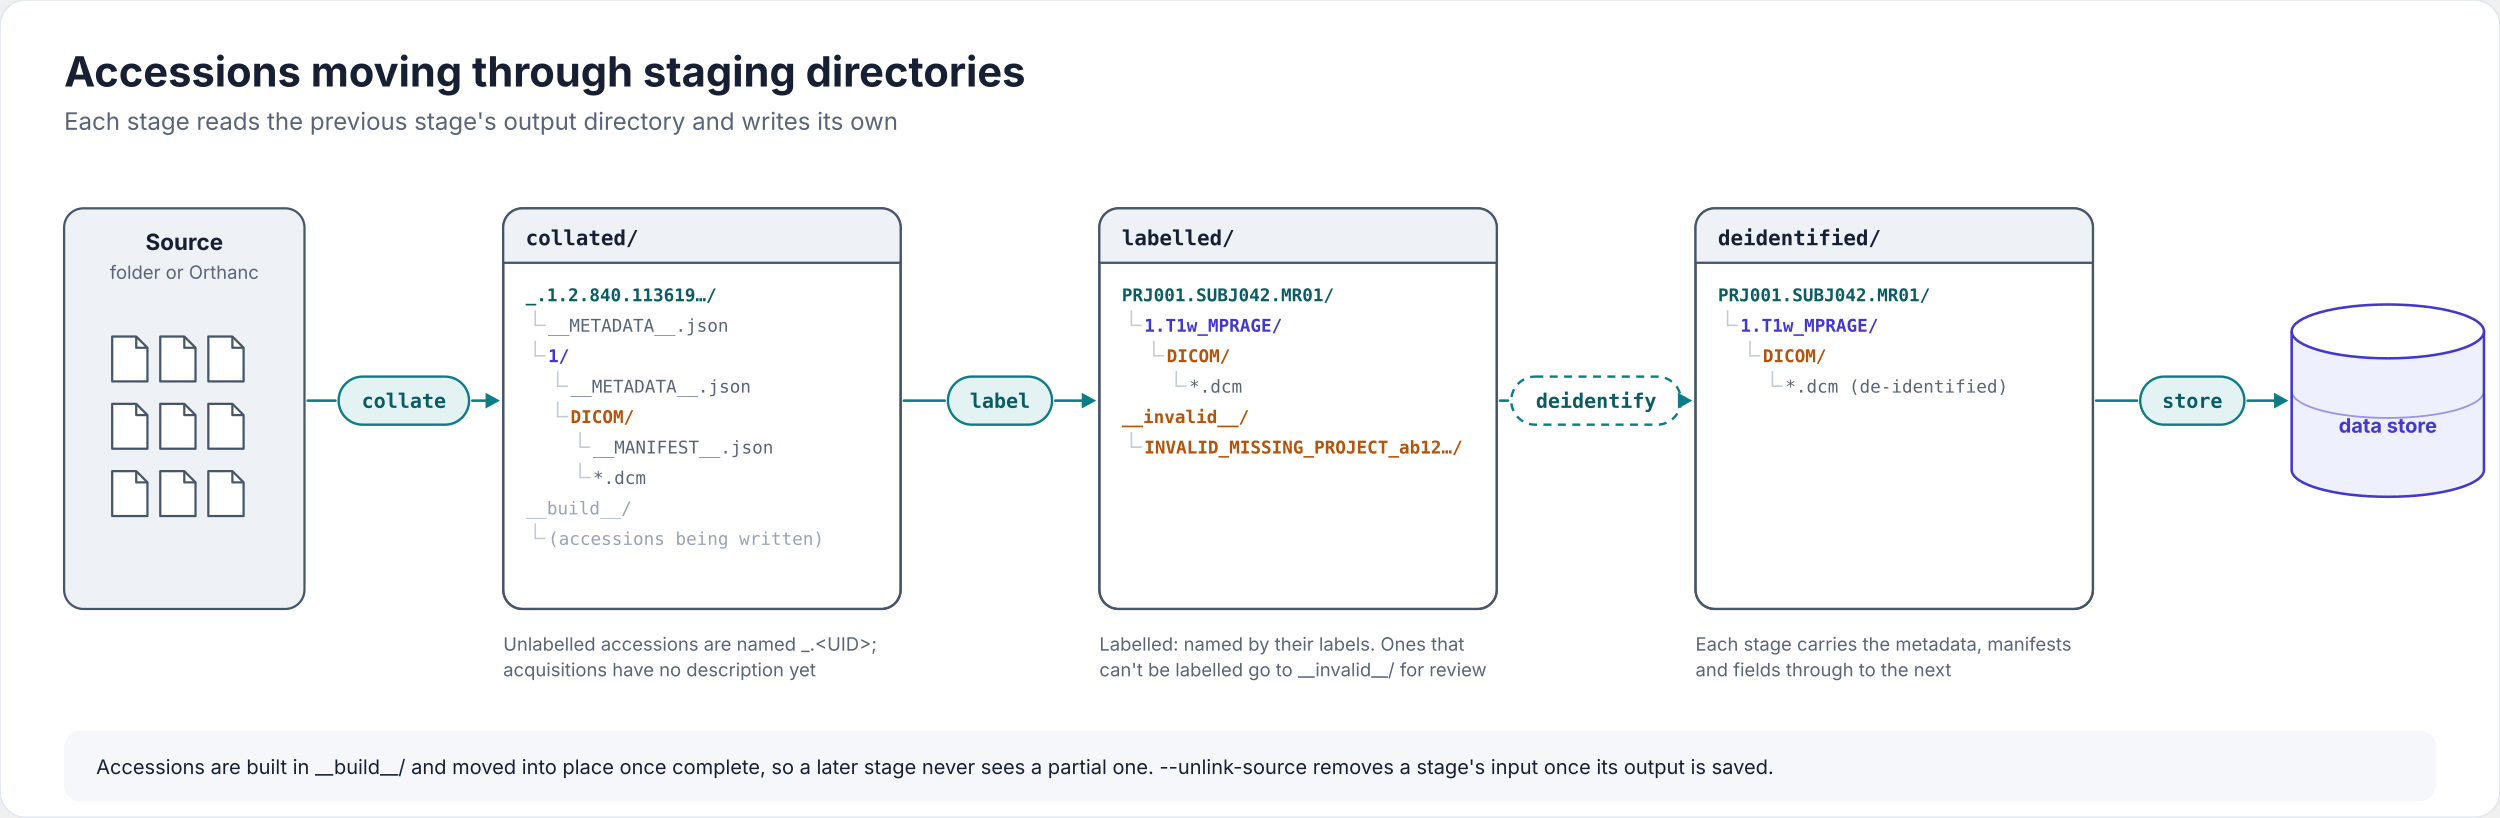
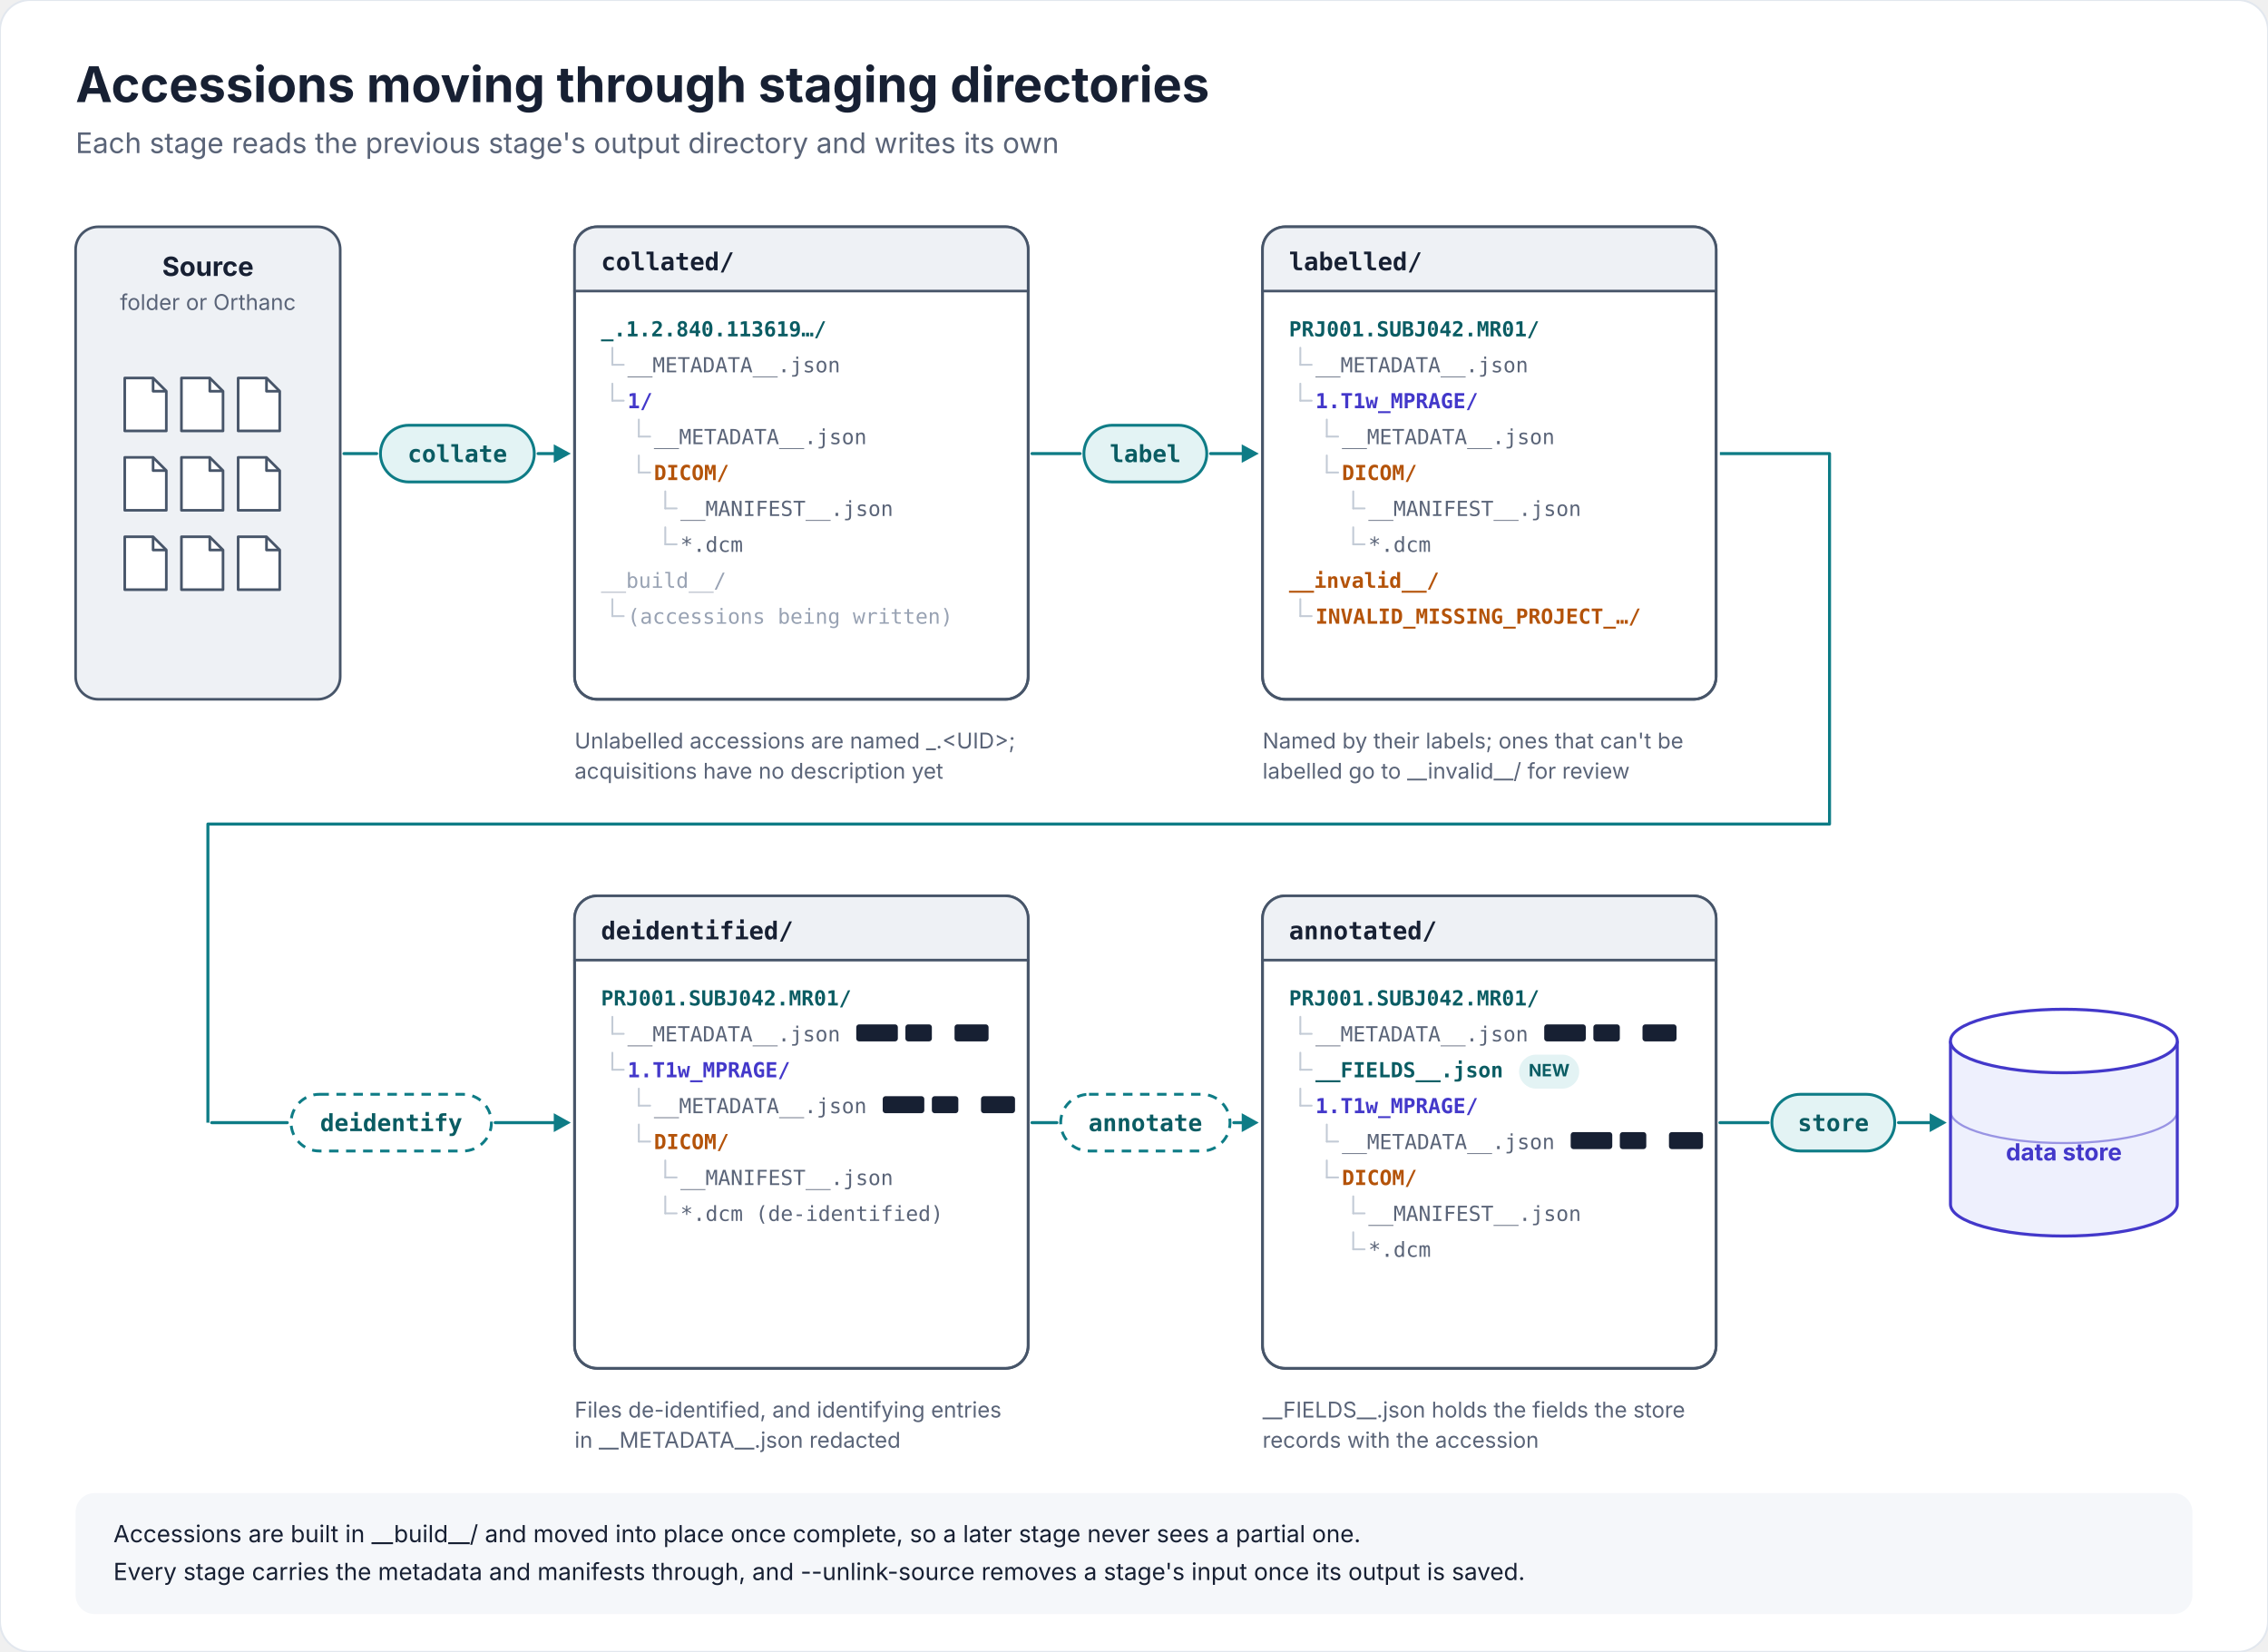
- <svg xmlns="http://www.w3.org/2000/svg" width="1560" height="510" viewBox="0 0 1560 510">
+ <svg xmlns="http://www.w3.org/2000/svg" width="1200" height="874" viewBox="0 0 1200 874">
  <g id="background">
-     <rect x="0" y="0" width="1560" height="510" rx="16" fill="#FFFFFF" stroke="#E2E7EE" stroke-width="1" />
+     <rect x="0" y="0" width="1200" height="874" rx="16" fill="#FFFFFF" stroke="#E2E7EE" stroke-width="1" />
  </g>
  <g id="title">
    <text x="40" y="54" font-family="Inter, 'Helvetica Neue', Helvetica, Arial, sans-serif" font-size="26" font-weight="700" fill="#172033" text-anchor="start">Accessions moving through staging directories</text>
    <text x="40" y="81" font-family="Inter, 'Helvetica Neue', Helvetica, Arial, sans-serif" font-size="15" font-weight="400" fill="#5A6478" text-anchor="start">Each stage reads the previous stage's output directory and writes its own</text>
  </g>
  <g id="source">
-     <rect x="40" y="130" width="150" height="250" rx="12" fill="#EEF1F5" stroke="#475569" stroke-width="1.4" />
-     <text x="115" y="156" font-family="Inter, 'Helvetica Neue', Helvetica, Arial, sans-serif" font-size="14" font-weight="700" fill="#172033" text-anchor="middle">Source</text>
-     <text x="115" y="174" font-family="Inter, 'Helvetica Neue', Helvetica, Arial, sans-serif" font-size="11.5" font-weight="400" fill="#5A6478" text-anchor="middle">folder or Orthanc</text>
+     <rect x="40" y="120" width="140" height="250" rx="12" fill="#EEF1F5" stroke="#475569" stroke-width="1.4" />
+     <text x="110" y="146" font-family="Inter, 'Helvetica Neue', Helvetica, Arial, sans-serif" font-size="14" font-weight="700" fill="#172033" text-anchor="middle">Source</text>
+     <text x="110" y="164" font-family="Inter, 'Helvetica Neue', Helvetica, Arial, sans-serif" font-size="11.5" font-weight="400" fill="#5A6478" text-anchor="middle">folder or Orthanc</text>
    <g id="file">
-       <path d="M70,210 h15 l7,7 v21 h-22 z" fill="#FFFFFF" stroke="#475569" stroke-width="1.4" stroke-linejoin="round" />
-       <path d="M85,210 v7 h7" fill="none" stroke="#475569" stroke-width="1.4" stroke-linejoin="round" />
+       <path d="M66,200 h15 l7,7 v21 h-22 z" fill="#FFFFFF" stroke="#475569" stroke-width="1.4" stroke-linejoin="round" />
+       <path d="M81,200 v7 h7" fill="none" stroke="#475569" stroke-width="1.4" stroke-linejoin="round" />
    </g>
    <g id="file-2">
-       <path d="M100,210 h15 l7,7 v21 h-22 z" fill="#FFFFFF" stroke="#475569" stroke-width="1.4" stroke-linejoin="round" />
-       <path d="M115,210 v7 h7" fill="none" stroke="#475569" stroke-width="1.4" stroke-linejoin="round" />
+       <path d="M96,200 h15 l7,7 v21 h-22 z" fill="#FFFFFF" stroke="#475569" stroke-width="1.4" stroke-linejoin="round" />
+       <path d="M111,200 v7 h7" fill="none" stroke="#475569" stroke-width="1.4" stroke-linejoin="round" />
    </g>
    <g id="file-3">
-       <path d="M130,210 h15 l7,7 v21 h-22 z" fill="#FFFFFF" stroke="#475569" stroke-width="1.4" stroke-linejoin="round" />
-       <path d="M145,210 v7 h7" fill="none" stroke="#475569" stroke-width="1.4" stroke-linejoin="round" />
+       <path d="M126,200 h15 l7,7 v21 h-22 z" fill="#FFFFFF" stroke="#475569" stroke-width="1.4" stroke-linejoin="round" />
+       <path d="M141,200 v7 h7" fill="none" stroke="#475569" stroke-width="1.4" stroke-linejoin="round" />
    </g>
    <g id="file-4">
-       <path d="M70,252 h15 l7,7 v21 h-22 z" fill="#FFFFFF" stroke="#475569" stroke-width="1.4" stroke-linejoin="round" />
-       <path d="M85,252 v7 h7" fill="none" stroke="#475569" stroke-width="1.4" stroke-linejoin="round" />
+       <path d="M66,242 h15 l7,7 v21 h-22 z" fill="#FFFFFF" stroke="#475569" stroke-width="1.4" stroke-linejoin="round" />
+       <path d="M81,242 v7 h7" fill="none" stroke="#475569" stroke-width="1.4" stroke-linejoin="round" />
    </g>
    <g id="file-5">
-       <path d="M100,252 h15 l7,7 v21 h-22 z" fill="#FFFFFF" stroke="#475569" stroke-width="1.4" stroke-linejoin="round" />
-       <path d="M115,252 v7 h7" fill="none" stroke="#475569" stroke-width="1.4" stroke-linejoin="round" />
+       <path d="M96,242 h15 l7,7 v21 h-22 z" fill="#FFFFFF" stroke="#475569" stroke-width="1.4" stroke-linejoin="round" />
+       <path d="M111,242 v7 h7" fill="none" stroke="#475569" stroke-width="1.4" stroke-linejoin="round" />
    </g>
    <g id="file-6">
-       <path d="M130,252 h15 l7,7 v21 h-22 z" fill="#FFFFFF" stroke="#475569" stroke-width="1.4" stroke-linejoin="round" />
-       <path d="M145,252 v7 h7" fill="none" stroke="#475569" stroke-width="1.4" stroke-linejoin="round" />
+       <path d="M126,242 h15 l7,7 v21 h-22 z" fill="#FFFFFF" stroke="#475569" stroke-width="1.4" stroke-linejoin="round" />
+       <path d="M141,242 v7 h7" fill="none" stroke="#475569" stroke-width="1.4" stroke-linejoin="round" />
    </g>
    <g id="file-7">
-       <path d="M70,294 h15 l7,7 v21 h-22 z" fill="#FFFFFF" stroke="#475569" stroke-width="1.4" stroke-linejoin="round" />
-       <path d="M85,294 v7 h7" fill="none" stroke="#475569" stroke-width="1.4" stroke-linejoin="round" />
+       <path d="M66,284 h15 l7,7 v21 h-22 z" fill="#FFFFFF" stroke="#475569" stroke-width="1.4" stroke-linejoin="round" />
+       <path d="M81,284 v7 h7" fill="none" stroke="#475569" stroke-width="1.4" stroke-linejoin="round" />
    </g>
    <g id="file-8">
-       <path d="M100,294 h15 l7,7 v21 h-22 z" fill="#FFFFFF" stroke="#475569" stroke-width="1.4" stroke-linejoin="round" />
-       <path d="M115,294 v7 h7" fill="none" stroke="#475569" stroke-width="1.4" stroke-linejoin="round" />
+       <path d="M96,284 h15 l7,7 v21 h-22 z" fill="#FFFFFF" stroke="#475569" stroke-width="1.4" stroke-linejoin="round" />
+       <path d="M111,284 v7 h7" fill="none" stroke="#475569" stroke-width="1.4" stroke-linejoin="round" />
    </g>
    <g id="file-9">
-       <path d="M130,294 h15 l7,7 v21 h-22 z" fill="#FFFFFF" stroke="#475569" stroke-width="1.4" stroke-linejoin="round" />
-       <path d="M145,294 v7 h7" fill="none" stroke="#475569" stroke-width="1.4" stroke-linejoin="round" />
+       <path d="M126,284 h15 l7,7 v21 h-22 z" fill="#FFFFFF" stroke="#475569" stroke-width="1.4" stroke-linejoin="round" />
+       <path d="M141,284 v7 h7" fill="none" stroke="#475569" stroke-width="1.4" stroke-linejoin="round" />
    </g>
  </g>
  <g id="dir-collated">
-     <rect x="314" y="130" width="248" height="250" rx="12" fill="#FFFFFF" stroke="#475569" stroke-width="1.4" />
-     <rect x="314" y="130" width="248" height="34" rx="12" fill="#EEF1F5" stroke="none" stroke-width="0" />
-     <rect x="314" y="152" width="248" height="12" rx="0" fill="#EEF1F5" stroke="none" stroke-width="0" />
-     <line x1="314" y1="164" x2="562" y2="164" stroke="#475569" stroke-width="1.4" stroke-linecap="round" />
-     <rect x="314" y="130" width="248" height="250" rx="12" fill="none" stroke="#475569" stroke-width="1.4" />
-     <text x="328" y="153" font-family="'JetBrains Mono', Menlo, Consolas, monospace" font-size="13" font-weight="700" fill="#172033" text-anchor="start">collated/</text>
-     <text x="328" y="188" font-family="'JetBrains Mono', Menlo, Consolas, monospace" font-size="11" font-weight="700" fill="#0A5C63" text-anchor="start">_.1.2.840.113619…/</text>
-     <line x1="334" y1="194" x2="334" y2="203" stroke="#C3CBD6" stroke-width="1" stroke-linecap="round" />
-     <line x1="334" y1="203" x2="340" y2="203" stroke="#C3CBD6" stroke-width="1" stroke-linecap="round" />
-     <text x="342" y="207" font-family="'JetBrains Mono', Menlo, Consolas, monospace" font-size="11" font-weight="400" fill="#5A6478" text-anchor="start">__METADATA__.json</text>
-     <line x1="334" y1="213" x2="334" y2="222" stroke="#C3CBD6" stroke-width="1" stroke-linecap="round" />
-     <line x1="334" y1="222" x2="340" y2="222" stroke="#C3CBD6" stroke-width="1" stroke-linecap="round" />
-     <text x="342" y="226" font-family="'JetBrains Mono', Menlo, Consolas, monospace" font-size="11" font-weight="700" fill="#4338CA" text-anchor="start">1/</text>
-     <line x1="348" y1="232" x2="348" y2="241" stroke="#C3CBD6" stroke-width="1" stroke-linecap="round" />
-     <line x1="348" y1="241" x2="354" y2="241" stroke="#C3CBD6" stroke-width="1" stroke-linecap="round" />
-     <text x="356" y="245" font-family="'JetBrains Mono', Menlo, Consolas, monospace" font-size="11" font-weight="400" fill="#5A6478" text-anchor="start">__METADATA__.json</text>
-     <line x1="348" y1="251" x2="348" y2="260" stroke="#C3CBD6" stroke-width="1" stroke-linecap="round" />
-     <line x1="348" y1="260" x2="354" y2="260" stroke="#C3CBD6" stroke-width="1" stroke-linecap="round" />
-     <text x="356" y="264" font-family="'JetBrains Mono', Menlo, Consolas, monospace" font-size="11" font-weight="700" fill="#B45309" text-anchor="start">DICOM/</text>
-     <line x1="362" y1="270" x2="362" y2="279" stroke="#C3CBD6" stroke-width="1" stroke-linecap="round" />
-     <line x1="362" y1="279" x2="368" y2="279" stroke="#C3CBD6" stroke-width="1" stroke-linecap="round" />
-     <text x="370" y="283" font-family="'JetBrains Mono', Menlo, Consolas, monospace" font-size="11" font-weight="400" fill="#5A6478" text-anchor="start">__MANIFEST__.json</text>
-     <line x1="362" y1="289" x2="362" y2="298" stroke="#C3CBD6" stroke-width="1" stroke-linecap="round" />
-     <line x1="362" y1="298" x2="368" y2="298" stroke="#C3CBD6" stroke-width="1" stroke-linecap="round" />
-     <text x="370" y="302" font-family="'JetBrains Mono', Menlo, Consolas, monospace" font-size="11" font-weight="400" fill="#5A6478" text-anchor="start">*.dcm</text>
-     <text x="328" y="321" font-family="'JetBrains Mono', Menlo, Consolas, monospace" font-size="11" font-weight="500" fill="#98A2B3" text-anchor="start">__build__/</text>
-     <line x1="334" y1="327" x2="334" y2="336" stroke="#C3CBD6" stroke-width="1" stroke-linecap="round" />
-     <line x1="334" y1="336" x2="340" y2="336" stroke="#C3CBD6" stroke-width="1" stroke-linecap="round" />
-     <text x="342" y="340" font-family="'JetBrains Mono', Menlo, Consolas, monospace" font-size="11" font-weight="500" fill="#98A2B3" text-anchor="start">(accessions being written)</text>
+     <rect x="304" y="120" width="240" height="250" rx="12" fill="#FFFFFF" stroke="#475569" stroke-width="1.4" />
+     <rect x="304" y="120" width="240" height="34" rx="12" fill="#EEF1F5" stroke="none" stroke-width="0" />
+     <rect x="304" y="142" width="240" height="12" rx="0" fill="#EEF1F5" stroke="none" stroke-width="0" />
+     <line x1="304" y1="154" x2="544" y2="154" stroke="#475569" stroke-width="1.4" stroke-linecap="round" />
+     <rect x="304" y="120" width="240" height="250" rx="12" fill="none" stroke="#475569" stroke-width="1.4" />
+     <text x="318" y="143" font-family="'JetBrains Mono', Menlo, Consolas, monospace" font-size="13" font-weight="700" fill="#172033" text-anchor="start">collated/</text>
+     <text x="318" y="178" font-family="'JetBrains Mono', Menlo, Consolas, monospace" font-size="11" font-weight="700" fill="#0A5C63" text-anchor="start">_.1.2.840.113619…/</text>
+     <line x1="324" y1="184" x2="324" y2="193" stroke="#C3CBD6" stroke-width="1" stroke-linecap="round" />
+     <line x1="324" y1="193" x2="330" y2="193" stroke="#C3CBD6" stroke-width="1" stroke-linecap="round" />
+     <text x="332" y="197" font-family="'JetBrains Mono', Menlo, Consolas, monospace" font-size="11" font-weight="400" fill="#5A6478" text-anchor="start">__METADATA__.json</text>
+     <line x1="324" y1="203" x2="324" y2="212" stroke="#C3CBD6" stroke-width="1" stroke-linecap="round" />
+     <line x1="324" y1="212" x2="330" y2="212" stroke="#C3CBD6" stroke-width="1" stroke-linecap="round" />
+     <text x="332" y="216" font-family="'JetBrains Mono', Menlo, Consolas, monospace" font-size="11" font-weight="700" fill="#4338CA" text-anchor="start">1/</text>
+     <line x1="338" y1="222" x2="338" y2="231" stroke="#C3CBD6" stroke-width="1" stroke-linecap="round" />
+     <line x1="338" y1="231" x2="344" y2="231" stroke="#C3CBD6" stroke-width="1" stroke-linecap="round" />
+     <text x="346" y="235" font-family="'JetBrains Mono', Menlo, Consolas, monospace" font-size="11" font-weight="400" fill="#5A6478" text-anchor="start">__METADATA__.json</text>
+     <line x1="338" y1="241" x2="338" y2="250" stroke="#C3CBD6" stroke-width="1" stroke-linecap="round" />
+     <line x1="338" y1="250" x2="344" y2="250" stroke="#C3CBD6" stroke-width="1" stroke-linecap="round" />
+     <text x="346" y="254" font-family="'JetBrains Mono', Menlo, Consolas, monospace" font-size="11" font-weight="700" fill="#B45309" text-anchor="start">DICOM/</text>
+     <line x1="352" y1="260" x2="352" y2="269" stroke="#C3CBD6" stroke-width="1" stroke-linecap="round" />
+     <line x1="352" y1="269" x2="358" y2="269" stroke="#C3CBD6" stroke-width="1" stroke-linecap="round" />
+     <text x="360" y="273" font-family="'JetBrains Mono', Menlo, Consolas, monospace" font-size="11" font-weight="400" fill="#5A6478" text-anchor="start">__MANIFEST__.json</text>
+     <line x1="352" y1="279" x2="352" y2="288" stroke="#C3CBD6" stroke-width="1" stroke-linecap="round" />
+     <line x1="352" y1="288" x2="358" y2="288" stroke="#C3CBD6" stroke-width="1" stroke-linecap="round" />
+     <text x="360" y="292" font-family="'JetBrains Mono', Menlo, Consolas, monospace" font-size="11" font-weight="400" fill="#5A6478" text-anchor="start">*.dcm</text>
+     <text x="318" y="311" font-family="'JetBrains Mono', Menlo, Consolas, monospace" font-size="11" font-weight="500" fill="#98A2B3" text-anchor="start">__build__/</text>
+     <line x1="324" y1="317" x2="324" y2="326" stroke="#C3CBD6" stroke-width="1" stroke-linecap="round" />
+     <line x1="324" y1="326" x2="330" y2="326" stroke="#C3CBD6" stroke-width="1" stroke-linecap="round" />
+     <text x="332" y="330" font-family="'JetBrains Mono', Menlo, Consolas, monospace" font-size="11" font-weight="500" fill="#98A2B3" text-anchor="start">(accessions being written)</text>
  </g>
  <g id="dir-labelled">
-     <rect x="686" y="130" width="248" height="250" rx="12" fill="#FFFFFF" stroke="#475569" stroke-width="1.4" />
-     <rect x="686" y="130" width="248" height="34" rx="12" fill="#EEF1F5" stroke="none" stroke-width="0" />
-     <rect x="686" y="152" width="248" height="12" rx="0" fill="#EEF1F5" stroke="none" stroke-width="0" />
-     <line x1="686" y1="164" x2="934" y2="164" stroke="#475569" stroke-width="1.4" stroke-linecap="round" />
-     <rect x="686" y="130" width="248" height="250" rx="12" fill="none" stroke="#475569" stroke-width="1.4" />
-     <text x="700" y="153" font-family="'JetBrains Mono', Menlo, Consolas, monospace" font-size="13" font-weight="700" fill="#172033" text-anchor="start">labelled/</text>
-     <text x="700" y="188" font-family="'JetBrains Mono', Menlo, Consolas, monospace" font-size="11" font-weight="700" fill="#0A5C63" text-anchor="start">PRJ001.SUBJ042.MR01/</text>
-     <line x1="706" y1="194" x2="706" y2="203" stroke="#C3CBD6" stroke-width="1" stroke-linecap="round" />
-     <line x1="706" y1="203" x2="712" y2="203" stroke="#C3CBD6" stroke-width="1" stroke-linecap="round" />
-     <text x="714" y="207" font-family="'JetBrains Mono', Menlo, Consolas, monospace" font-size="11" font-weight="700" fill="#4338CA" text-anchor="start">1.T1w_MPRAGE/</text>
-     <line x1="720" y1="213" x2="720" y2="222" stroke="#C3CBD6" stroke-width="1" stroke-linecap="round" />
-     <line x1="720" y1="222" x2="726" y2="222" stroke="#C3CBD6" stroke-width="1" stroke-linecap="round" />
-     <text x="728" y="226" font-family="'JetBrains Mono', Menlo, Consolas, monospace" font-size="11" font-weight="700" fill="#B45309" text-anchor="start">DICOM/</text>
-     <line x1="734" y1="232" x2="734" y2="241" stroke="#C3CBD6" stroke-width="1" stroke-linecap="round" />
-     <line x1="734" y1="241" x2="740" y2="241" stroke="#C3CBD6" stroke-width="1" stroke-linecap="round" />
-     <text x="742" y="245" font-family="'JetBrains Mono', Menlo, Consolas, monospace" font-size="11" font-weight="400" fill="#5A6478" text-anchor="start">*.dcm</text>
-     <text x="700" y="264" font-family="'JetBrains Mono', Menlo, Consolas, monospace" font-size="11" font-weight="700" fill="#B45309" text-anchor="start">__invalid__/</text>
-     <line x1="706" y1="270" x2="706" y2="279" stroke="#C3CBD6" stroke-width="1" stroke-linecap="round" />
-     <line x1="706" y1="279" x2="712" y2="279" stroke="#C3CBD6" stroke-width="1" stroke-linecap="round" />
-     <text x="714" y="283" font-family="'JetBrains Mono', Menlo, Consolas, monospace" font-size="11" font-weight="700" fill="#B45309" text-anchor="start">INVALID_MISSING_PROJECT_ab12…/</text>
+     <rect x="668" y="120" width="240" height="250" rx="12" fill="#FFFFFF" stroke="#475569" stroke-width="1.4" />
+     <rect x="668" y="120" width="240" height="34" rx="12" fill="#EEF1F5" stroke="none" stroke-width="0" />
+     <rect x="668" y="142" width="240" height="12" rx="0" fill="#EEF1F5" stroke="none" stroke-width="0" />
+     <line x1="668" y1="154" x2="908" y2="154" stroke="#475569" stroke-width="1.4" stroke-linecap="round" />
+     <rect x="668" y="120" width="240" height="250" rx="12" fill="none" stroke="#475569" stroke-width="1.4" />
+     <text x="682" y="143" font-family="'JetBrains Mono', Menlo, Consolas, monospace" font-size="13" font-weight="700" fill="#172033" text-anchor="start">labelled/</text>
+     <text x="682" y="178" font-family="'JetBrains Mono', Menlo, Consolas, monospace" font-size="11" font-weight="700" fill="#0A5C63" text-anchor="start">PRJ001.SUBJ042.MR01/</text>
+     <line x1="688" y1="184" x2="688" y2="193" stroke="#C3CBD6" stroke-width="1" stroke-linecap="round" />
+     <line x1="688" y1="193" x2="694" y2="193" stroke="#C3CBD6" stroke-width="1" stroke-linecap="round" />
+     <text x="696" y="197" font-family="'JetBrains Mono', Menlo, Consolas, monospace" font-size="11" font-weight="400" fill="#5A6478" text-anchor="start">__METADATA__.json</text>
+     <line x1="688" y1="203" x2="688" y2="212" stroke="#C3CBD6" stroke-width="1" stroke-linecap="round" />
+     <line x1="688" y1="212" x2="694" y2="212" stroke="#C3CBD6" stroke-width="1" stroke-linecap="round" />
+     <text x="696" y="216" font-family="'JetBrains Mono', Menlo, Consolas, monospace" font-size="11" font-weight="700" fill="#4338CA" text-anchor="start">1.T1w_MPRAGE/</text>
+     <line x1="702" y1="222" x2="702" y2="231" stroke="#C3CBD6" stroke-width="1" stroke-linecap="round" />
+     <line x1="702" y1="231" x2="708" y2="231" stroke="#C3CBD6" stroke-width="1" stroke-linecap="round" />
+     <text x="710" y="235" font-family="'JetBrains Mono', Menlo, Consolas, monospace" font-size="11" font-weight="400" fill="#5A6478" text-anchor="start">__METADATA__.json</text>
+     <line x1="702" y1="241" x2="702" y2="250" stroke="#C3CBD6" stroke-width="1" stroke-linecap="round" />
+     <line x1="702" y1="250" x2="708" y2="250" stroke="#C3CBD6" stroke-width="1" stroke-linecap="round" />
+     <text x="710" y="254" font-family="'JetBrains Mono', Menlo, Consolas, monospace" font-size="11" font-weight="700" fill="#B45309" text-anchor="start">DICOM/</text>
+     <line x1="716" y1="260" x2="716" y2="269" stroke="#C3CBD6" stroke-width="1" stroke-linecap="round" />
+     <line x1="716" y1="269" x2="722" y2="269" stroke="#C3CBD6" stroke-width="1" stroke-linecap="round" />
+     <text x="724" y="273" font-family="'JetBrains Mono', Menlo, Consolas, monospace" font-size="11" font-weight="400" fill="#5A6478" text-anchor="start">__MANIFEST__.json</text>
+     <line x1="716" y1="279" x2="716" y2="288" stroke="#C3CBD6" stroke-width="1" stroke-linecap="round" />
+     <line x1="716" y1="288" x2="722" y2="288" stroke="#C3CBD6" stroke-width="1" stroke-linecap="round" />
+     <text x="724" y="292" font-family="'JetBrains Mono', Menlo, Consolas, monospace" font-size="11" font-weight="400" fill="#5A6478" text-anchor="start">*.dcm</text>
+     <text x="682" y="311" font-family="'JetBrains Mono', Menlo, Consolas, monospace" font-size="11" font-weight="700" fill="#B45309" text-anchor="start">__invalid__/</text>
+     <line x1="688" y1="317" x2="688" y2="326" stroke="#C3CBD6" stroke-width="1" stroke-linecap="round" />
+     <line x1="688" y1="326" x2="694" y2="326" stroke="#C3CBD6" stroke-width="1" stroke-linecap="round" />
+     <text x="696" y="330" font-family="'JetBrains Mono', Menlo, Consolas, monospace" font-size="11" font-weight="700" fill="#B45309" text-anchor="start">INVALID_MISSING_PROJECT_…/</text>
+   </g>
+   <g id="stage-collate">
+     <line x1="182" y1="240" x2="199.3" y2="240" stroke="#0E7C86" stroke-width="1.6" stroke-linecap="round" />
+     <rect x="201.3" y="225" width="81.4" height="30" rx="15" fill="#E3F3F4" stroke="#0E7C86" stroke-width="1.5" />
+     <text x="242.0" y="244.5" font-family="'JetBrains Mono', Menlo, Consolas, monospace" font-size="12.5" font-weight="700" fill="#0A5C63" text-anchor="middle">collate</text>
+     <g id="arrow">
+       <line x1="284.7" y1="240" x2="294.0" y2="240.0" stroke="#0E7C86" stroke-width="1.6" stroke-linecap="round" />
+       <polygon points="302.0,240.0 293.0,235.1 293.0,244.9" fill="#0E7C86" />
+     </g>
+   </g>
+   <g id="stage-label">
+     <line x1="546" y1="240" x2="571.5" y2="240" stroke="#0E7C86" stroke-width="1.6" stroke-linecap="round" />
+     <rect x="573.5" y="225" width="65.0" height="30" rx="15" fill="#E3F3F4" stroke="#0E7C86" stroke-width="1.5" />
+     <text x="606.0" y="244.5" font-family="'JetBrains Mono', Menlo, Consolas, monospace" font-size="12.5" font-weight="700" fill="#0A5C63" text-anchor="middle">label</text>
+     <g id="arrow-2">
+       <line x1="640.5" y1="240" x2="658.0" y2="240.0" stroke="#0E7C86" stroke-width="1.6" stroke-linecap="round" />
+       <polygon points="666.0,240.0 657.0,235.1 657.0,244.9" fill="#0E7C86" />
+     </g>
+   </g>
+   <g id="note">
+     <text x="304" y="396" font-family="Inter, 'Helvetica Neue', Helvetica, Arial, sans-serif" font-size="11.5" font-weight="400" fill="#5A6478" text-anchor="start">Unlabelled accessions are named _.&lt;UID&gt;;</text>
+     <text x="304" y="412" font-family="Inter, 'Helvetica Neue', Helvetica, Arial, sans-serif" font-size="11.5" font-weight="400" fill="#5A6478" text-anchor="start">acquisitions have no description yet</text>
+   </g>
+   <g id="note-2">
+     <text x="668" y="396" font-family="Inter, 'Helvetica Neue', Helvetica, Arial, sans-serif" font-size="11.5" font-weight="400" fill="#5A6478" text-anchor="start">Named by their labels; ones that can't be</text>
+     <text x="668" y="412" font-family="Inter, 'Helvetica Neue', Helvetica, Arial, sans-serif" font-size="11.5" font-weight="400" fill="#5A6478" text-anchor="start">labelled go to __invalid__/ for review</text>
+   </g>
+   <g id="wrap">
+     <polyline points="910,240 968,240 968,436 110,436 110,594" fill="none" stroke="#0E7C86" stroke-width="1.6" stroke-linejoin="round" stroke-dasharray="1 0" />
  </g>
  <g id="dir-deidentified">
-     <rect x="1058" y="130" width="248" height="250" rx="12" fill="#FFFFFF" stroke="#475569" stroke-width="1.4" />
-     <rect x="1058" y="130" width="248" height="34" rx="12" fill="#EEF1F5" stroke="none" stroke-width="0" />
-     <rect x="1058" y="152" width="248" height="12" rx="0" fill="#EEF1F5" stroke="none" stroke-width="0" />
-     <line x1="1058" y1="164" x2="1306" y2="164" stroke="#475569" stroke-width="1.4" stroke-linecap="round" />
-     <rect x="1058" y="130" width="248" height="250" rx="12" fill="none" stroke="#475569" stroke-width="1.4" />
-     <text x="1072" y="153" font-family="'JetBrains Mono', Menlo, Consolas, monospace" font-size="13" font-weight="700" fill="#172033" text-anchor="start">deidentified/</text>
-     <text x="1072" y="188" font-family="'JetBrains Mono', Menlo, Consolas, monospace" font-size="11" font-weight="700" fill="#0A5C63" text-anchor="start">PRJ001.SUBJ042.MR01/</text>
-     <line x1="1078" y1="194" x2="1078" y2="203" stroke="#C3CBD6" stroke-width="1" stroke-linecap="round" />
-     <line x1="1078" y1="203" x2="1084" y2="203" stroke="#C3CBD6" stroke-width="1" stroke-linecap="round" />
-     <text x="1086" y="207" font-family="'JetBrains Mono', Menlo, Consolas, monospace" font-size="11" font-weight="700" fill="#4338CA" text-anchor="start">1.T1w_MPRAGE/</text>
-     <line x1="1092" y1="213" x2="1092" y2="222" stroke="#C3CBD6" stroke-width="1" stroke-linecap="round" />
-     <line x1="1092" y1="222" x2="1098" y2="222" stroke="#C3CBD6" stroke-width="1" stroke-linecap="round" />
-     <text x="1100" y="226" font-family="'JetBrains Mono', Menlo, Consolas, monospace" font-size="11" font-weight="700" fill="#B45309" text-anchor="start">DICOM/</text>
-     <line x1="1106" y1="232" x2="1106" y2="241" stroke="#C3CBD6" stroke-width="1" stroke-linecap="round" />
-     <line x1="1106" y1="241" x2="1112" y2="241" stroke="#C3CBD6" stroke-width="1" stroke-linecap="round" />
-     <text x="1114" y="245" font-family="'JetBrains Mono', Menlo, Consolas, monospace" font-size="11" font-weight="400" fill="#5A6478" text-anchor="start">*.dcm  (de-identified)</text>
-   </g>
-   <g id="stage-collate">
-     <line x1="192" y1="250" x2="209.3" y2="250" stroke="#0E7C86" stroke-width="1.6" stroke-linecap="round" />
-     <rect x="211.3" y="235" width="81.4" height="30" rx="15" fill="#E3F3F4" stroke="#0E7C86" stroke-width="1.5" />
-     <text x="252.0" y="254.5" font-family="'JetBrains Mono', Menlo, Consolas, monospace" font-size="12.5" font-weight="700" fill="#0A5C63" text-anchor="middle">collate</text>
-     <g id="arrow">
-       <line x1="294.7" y1="250" x2="304.0" y2="250.0" stroke="#0E7C86" stroke-width="1.6" stroke-linecap="round" />
-       <polygon points="312.0,250.0 303.0,245.1 303.0,254.9" fill="#0E7C86" />
-     </g>
-   </g>
-   <g id="stage-label">
-     <line x1="564" y1="250" x2="589.5" y2="250" stroke="#0E7C86" stroke-width="1.6" stroke-linecap="round" />
-     <rect x="591.5" y="235" width="65.0" height="30" rx="15" fill="#E3F3F4" stroke="#0E7C86" stroke-width="1.5" />
-     <text x="624.0" y="254.5" font-family="'JetBrains Mono', Menlo, Consolas, monospace" font-size="12.5" font-weight="700" fill="#0A5C63" text-anchor="middle">label</text>
-     <g id="arrow-2">
-       <line x1="658.5" y1="250" x2="676.0" y2="250.0" stroke="#0E7C86" stroke-width="1.6" stroke-linecap="round" />
-       <polygon points="684.0,250.0 675.0,245.1 675.0,254.9" fill="#0E7C86" />
-     </g>
+     <rect x="304" y="474" width="240" height="250" rx="12" fill="#FFFFFF" stroke="#475569" stroke-width="1.4" />
+     <rect x="304" y="474" width="240" height="34" rx="12" fill="#EEF1F5" stroke="none" stroke-width="0" />
+     <rect x="304" y="496" width="240" height="12" rx="0" fill="#EEF1F5" stroke="none" stroke-width="0" />
+     <line x1="304" y1="508" x2="544" y2="508" stroke="#475569" stroke-width="1.4" stroke-linecap="round" />
+     <rect x="304" y="474" width="240" height="250" rx="12" fill="none" stroke="#475569" stroke-width="1.4" />
+     <text x="318" y="497" font-family="'JetBrains Mono', Menlo, Consolas, monospace" font-size="13" font-weight="700" fill="#172033" text-anchor="start">deidentified/</text>
+     <text x="318" y="532" font-family="'JetBrains Mono', Menlo, Consolas, monospace" font-size="11" font-weight="700" fill="#0A5C63" text-anchor="start">PRJ001.SUBJ042.MR01/</text>
+     <line x1="324" y1="538" x2="324" y2="547" stroke="#C3CBD6" stroke-width="1" stroke-linecap="round" />
+     <line x1="324" y1="547" x2="330" y2="547" stroke="#C3CBD6" stroke-width="1" stroke-linecap="round" />
+     <text x="332" y="551" font-family="'JetBrains Mono', Menlo, Consolas, monospace" font-size="11" font-weight="400" fill="#5A6478" text-anchor="start">__METADATA__.json</text>
+     <rect x="453.05" y="542" width="22" height="9" rx="1.5" fill="#172033" stroke="none" stroke-width="0" />
+     <rect x="479.05" y="542" width="14" height="9" rx="1.5" fill="#172033" stroke="none" stroke-width="0" />
+     <rect x="505.05" y="542" width="18" height="9" rx="1.5" fill="#172033" stroke="none" stroke-width="0" />
+     <line x1="324" y1="557" x2="324" y2="566" stroke="#C3CBD6" stroke-width="1" stroke-linecap="round" />
+     <line x1="324" y1="566" x2="330" y2="566" stroke="#C3CBD6" stroke-width="1" stroke-linecap="round" />
+     <text x="332" y="570" font-family="'JetBrains Mono', Menlo, Consolas, monospace" font-size="11" font-weight="700" fill="#4338CA" text-anchor="start">1.T1w_MPRAGE/</text>
+     <line x1="338" y1="576" x2="338" y2="585" stroke="#C3CBD6" stroke-width="1" stroke-linecap="round" />
+     <line x1="338" y1="585" x2="344" y2="585" stroke="#C3CBD6" stroke-width="1" stroke-linecap="round" />
+     <text x="346" y="589" font-family="'JetBrains Mono', Menlo, Consolas, monospace" font-size="11" font-weight="400" fill="#5A6478" text-anchor="start">__METADATA__.json</text>
+     <rect x="467.05" y="580" width="22" height="9" rx="1.5" fill="#172033" stroke="none" stroke-width="0" />
+     <rect x="493.05" y="580" width="14" height="9" rx="1.5" fill="#172033" stroke="none" stroke-width="0" />
+     <rect x="519.05" y="580" width="18" height="9" rx="1.5" fill="#172033" stroke="none" stroke-width="0" />
+     <line x1="338" y1="595" x2="338" y2="604" stroke="#C3CBD6" stroke-width="1" stroke-linecap="round" />
+     <line x1="338" y1="604" x2="344" y2="604" stroke="#C3CBD6" stroke-width="1" stroke-linecap="round" />
+     <text x="346" y="608" font-family="'JetBrains Mono', Menlo, Consolas, monospace" font-size="11" font-weight="700" fill="#B45309" text-anchor="start">DICOM/</text>
+     <line x1="352" y1="614" x2="352" y2="623" stroke="#C3CBD6" stroke-width="1" stroke-linecap="round" />
+     <line x1="352" y1="623" x2="358" y2="623" stroke="#C3CBD6" stroke-width="1" stroke-linecap="round" />
+     <text x="360" y="627" font-family="'JetBrains Mono', Menlo, Consolas, monospace" font-size="11" font-weight="400" fill="#5A6478" text-anchor="start">__MANIFEST__.json</text>
+     <line x1="352" y1="633" x2="352" y2="642" stroke="#C3CBD6" stroke-width="1" stroke-linecap="round" />
+     <line x1="352" y1="642" x2="358" y2="642" stroke="#C3CBD6" stroke-width="1" stroke-linecap="round" />
+     <text x="360" y="646" font-family="'JetBrains Mono', Menlo, Consolas, monospace" font-size="11" font-weight="400" fill="#5A6478" text-anchor="start">*.dcm  (de-identified)</text>
+   </g>
+   <g id="dir-annotated">
+     <rect x="668" y="474" width="240" height="250" rx="12" fill="#FFFFFF" stroke="#475569" stroke-width="1.4" />
+     <rect x="668" y="474" width="240" height="34" rx="12" fill="#EEF1F5" stroke="none" stroke-width="0" />
+     <rect x="668" y="496" width="240" height="12" rx="0" fill="#EEF1F5" stroke="none" stroke-width="0" />
+     <line x1="668" y1="508" x2="908" y2="508" stroke="#475569" stroke-width="1.4" stroke-linecap="round" />
+     <rect x="668" y="474" width="240" height="250" rx="12" fill="none" stroke="#475569" stroke-width="1.4" />
+     <text x="682" y="497" font-family="'JetBrains Mono', Menlo, Consolas, monospace" font-size="13" font-weight="700" fill="#172033" text-anchor="start">annotated/</text>
+     <text x="682" y="532" font-family="'JetBrains Mono', Menlo, Consolas, monospace" font-size="11" font-weight="700" fill="#0A5C63" text-anchor="start">PRJ001.SUBJ042.MR01/</text>
+     <line x1="688" y1="538" x2="688" y2="547" stroke="#C3CBD6" stroke-width="1" stroke-linecap="round" />
+     <line x1="688" y1="547" x2="694" y2="547" stroke="#C3CBD6" stroke-width="1" stroke-linecap="round" />
+     <text x="696" y="551" font-family="'JetBrains Mono', Menlo, Consolas, monospace" font-size="11" font-weight="400" fill="#5A6478" text-anchor="start">__METADATA__.json</text>
+     <rect x="817.05" y="542" width="22" height="9" rx="1.5" fill="#172033" stroke="none" stroke-width="0" />
+     <rect x="843.05" y="542" width="14" height="9" rx="1.5" fill="#172033" stroke="none" stroke-width="0" />
+     <rect x="869.05" y="542" width="18" height="9" rx="1.5" fill="#172033" stroke="none" stroke-width="0" />
+     <line x1="688" y1="557" x2="688" y2="566" stroke="#C3CBD6" stroke-width="1" stroke-linecap="round" />
+     <line x1="688" y1="566" x2="694" y2="566" stroke="#C3CBD6" stroke-width="1" stroke-linecap="round" />
+     <text x="696" y="570" font-family="'JetBrains Mono', Menlo, Consolas, monospace" font-size="11" font-weight="700" fill="#0A5C63" text-anchor="start">__FIELDS__.json</text>
+     <g id="tag">
+       <rect x="803.75" y="558" width="31.82" height="18" rx="9.0" fill="#E3F3F4" stroke="none" stroke-width="0" />
+       <text x="819.66" y="569.5" font-family="Inter, 'Helvetica Neue', Helvetica, Arial, sans-serif" font-size="9" font-weight="700" fill="#0A5C63" text-anchor="middle">NEW</text>
+     </g>
+     <line x1="688" y1="576" x2="688" y2="585" stroke="#C3CBD6" stroke-width="1" stroke-linecap="round" />
+     <line x1="688" y1="585" x2="694" y2="585" stroke="#C3CBD6" stroke-width="1" stroke-linecap="round" />
+     <text x="696" y="589" font-family="'JetBrains Mono', Menlo, Consolas, monospace" font-size="11" font-weight="700" fill="#4338CA" text-anchor="start">1.T1w_MPRAGE/</text>
+     <line x1="702" y1="595" x2="702" y2="604" stroke="#C3CBD6" stroke-width="1" stroke-linecap="round" />
+     <line x1="702" y1="604" x2="708" y2="604" stroke="#C3CBD6" stroke-width="1" stroke-linecap="round" />
+     <text x="710" y="608" font-family="'JetBrains Mono', Menlo, Consolas, monospace" font-size="11" font-weight="400" fill="#5A6478" text-anchor="start">__METADATA__.json</text>
+     <rect x="831.05" y="599" width="22" height="9" rx="1.5" fill="#172033" stroke="none" stroke-width="0" />
+     <rect x="857.05" y="599" width="14" height="9" rx="1.5" fill="#172033" stroke="none" stroke-width="0" />
+     <rect x="883.05" y="599" width="18" height="9" rx="1.5" fill="#172033" stroke="none" stroke-width="0" />
+     <line x1="702" y1="614" x2="702" y2="623" stroke="#C3CBD6" stroke-width="1" stroke-linecap="round" />
+     <line x1="702" y1="623" x2="708" y2="623" stroke="#C3CBD6" stroke-width="1" stroke-linecap="round" />
+     <text x="710" y="627" font-family="'JetBrains Mono', Menlo, Consolas, monospace" font-size="11" font-weight="700" fill="#B45309" text-anchor="start">DICOM/</text>
+     <line x1="716" y1="633" x2="716" y2="642" stroke="#C3CBD6" stroke-width="1" stroke-linecap="round" />
+     <line x1="716" y1="642" x2="722" y2="642" stroke="#C3CBD6" stroke-width="1" stroke-linecap="round" />
+     <text x="724" y="646" font-family="'JetBrains Mono', Menlo, Consolas, monospace" font-size="11" font-weight="400" fill="#5A6478" text-anchor="start">__MANIFEST__.json</text>
+     <line x1="716" y1="652" x2="716" y2="661" stroke="#C3CBD6" stroke-width="1" stroke-linecap="round" />
+     <line x1="716" y1="661" x2="722" y2="661" stroke="#C3CBD6" stroke-width="1" stroke-linecap="round" />
+     <text x="724" y="665" font-family="'JetBrains Mono', Menlo, Consolas, monospace" font-size="11" font-weight="400" fill="#5A6478" text-anchor="start">*.dcm</text>
  </g>
  <g id="stage-deidentify">
-     <line x1="936" y1="250" x2="941.0" y2="250" stroke="#0E7C86" stroke-width="1.6" stroke-linecap="round" />
-     <rect x="943.0" y="235" width="106.0" height="30" rx="15" fill="#FFFFFF" stroke="#0E7C86" stroke-width="1.5" stroke-dasharray="5 4" />
-     <text x="996.0" y="254.5" font-family="'JetBrains Mono', Menlo, Consolas, monospace" font-size="12.5" font-weight="700" fill="#0A5C63" text-anchor="middle">deidentify</text>
+     <line x1="112" y1="594" x2="152.0" y2="594" stroke="#0E7C86" stroke-width="1.6" stroke-linecap="round" />
+     <rect x="154.0" y="579" width="106.0" height="30" rx="15" fill="#FFFFFF" stroke="#0E7C86" stroke-width="1.5" stroke-dasharray="5 4" />
+     <text x="207.0" y="598.5" font-family="'JetBrains Mono', Menlo, Consolas, monospace" font-size="12.5" font-weight="700" fill="#0A5C63" text-anchor="middle">deidentify</text>
    <g id="arrow-3">
-       <line x1="1051.0" y1="250" x2="1048.0" y2="250.0" stroke="#0E7C86" stroke-width="1.6" stroke-linecap="round" />
-       <polygon points="1056.0,250.0 1047.0,245.1 1047.0,254.9" fill="#0E7C86" />
+       <line x1="262.0" y1="594" x2="294.0" y2="594.0" stroke="#0E7C86" stroke-width="1.6" stroke-linecap="round" />
+       <polygon points="302.0,594.0 293.0,589.0 293.0,599.0" fill="#0E7C86" />
+     </g>
+   </g>
+   <g id="stage-annotate">
+     <line x1="546" y1="594" x2="559.2" y2="594" stroke="#0E7C86" stroke-width="1.6" stroke-linecap="round" />
+     <rect x="561.2" y="579" width="89.6" height="30" rx="15" fill="#FFFFFF" stroke="#0E7C86" stroke-width="1.5" stroke-dasharray="5 4" />
+     <text x="606.0" y="598.5" font-family="'JetBrains Mono', Menlo, Consolas, monospace" font-size="12.5" font-weight="700" fill="#0A5C63" text-anchor="middle">annotate</text>
+     <g id="arrow-4">
+       <line x1="652.8" y1="594" x2="658.0" y2="594.0" stroke="#0E7C86" stroke-width="1.6" stroke-linecap="round" />
+       <polygon points="666.0,594.0 657.0,589.0 657.0,599.0" fill="#0E7C86" />
    </g>
  </g>
  <g id="stage-store">
-     <line x1="1308" y1="250" x2="1333.5" y2="250" stroke="#0E7C86" stroke-width="1.6" stroke-linecap="round" />
-     <rect x="1335.5" y="235" width="65.0" height="30" rx="15" fill="#E3F3F4" stroke="#0E7C86" stroke-width="1.5" />
-     <text x="1368.0" y="254.5" font-family="'JetBrains Mono', Menlo, Consolas, monospace" font-size="12.5" font-weight="700" fill="#0A5C63" text-anchor="middle">store</text>
-     <g id="arrow-4">
-       <line x1="1402.5" y1="250" x2="1420.0" y2="250.0" stroke="#0E7C86" stroke-width="1.6" stroke-linecap="round" />
-       <polygon points="1428.0,250.0 1419.0,245.1 1419.0,254.9" fill="#0E7C86" />
+     <line x1="910" y1="594" x2="935.5" y2="594" stroke="#0E7C86" stroke-width="1.6" stroke-linecap="round" />
+     <rect x="937.5" y="579" width="65.0" height="30" rx="15" fill="#E3F3F4" stroke="#0E7C86" stroke-width="1.5" />
+     <text x="970.0" y="598.5" font-family="'JetBrains Mono', Menlo, Consolas, monospace" font-size="12.5" font-weight="700" fill="#0A5C63" text-anchor="middle">store</text>
+     <g id="arrow-5">
+       <line x1="1004.5" y1="594" x2="1022.0" y2="594.0" stroke="#0E7C86" stroke-width="1.6" stroke-linecap="round" />
+       <polygon points="1030.0,594.0 1021.0,589.0 1021.0,599.0" fill="#0E7C86" />
    </g>
  </g>
  <g id="repository">
-     <path d="M1430.0,206.8 v86.4 a60.0,16.8 0 0 0 120,0 v-86.4" fill="#EEF0FD" stroke="#4338CA" stroke-width="1.6" />
-     <ellipse cx="1490" cy="206.8" rx="60.0" ry="16.8" fill="#FFFFFF" stroke="#4338CA" stroke-width="1.6" />
-     <path d="M1430.0,244.0 a60.0,16.8 0 0 0 120,0" fill="none" stroke="#4338CA" stroke-width="1.12" opacity="0.5" />
-   </g>
-   <text x="1490" y="270" font-family="Inter, 'Helvetica Neue', Helvetica, Arial, sans-serif" font-size="12.5" font-weight="700" fill="#4338CA" text-anchor="middle">data store</text>
-   <g id="note">
-     <text x="314" y="406" font-family="Inter, 'Helvetica Neue', Helvetica, Arial, sans-serif" font-size="11.5" font-weight="400" fill="#5A6478" text-anchor="start">Unlabelled accessions are named _.&lt;UID&gt;;</text>
-     <text x="314" y="422" font-family="Inter, 'Helvetica Neue', Helvetica, Arial, sans-serif" font-size="11.5" font-weight="400" fill="#5A6478" text-anchor="start">acquisitions have no description yet</text>
-   </g>
-   <g id="note-2">
-     <text x="686" y="406" font-family="Inter, 'Helvetica Neue', Helvetica, Arial, sans-serif" font-size="11.5" font-weight="400" fill="#5A6478" text-anchor="start">Labelled: named by their labels. Ones that</text>
-     <text x="686" y="422" font-family="Inter, 'Helvetica Neue', Helvetica, Arial, sans-serif" font-size="11.5" font-weight="400" fill="#5A6478" text-anchor="start">can't be labelled go to __invalid__/ for review</text>
-   </g>
+     <path d="M1032.0,550.8 v86.4 a60.0,16.8 0 0 0 120,0 v-86.4" fill="#EEF0FD" stroke="#4338CA" stroke-width="1.6" />
+     <ellipse cx="1092" cy="550.8" rx="60.0" ry="16.8" fill="#FFFFFF" stroke="#4338CA" stroke-width="1.6" />
+     <path d="M1032.0,588.0 a60.0,16.8 0 0 0 120,0" fill="none" stroke="#4338CA" stroke-width="1.12" opacity="0.5" />
+   </g>
+   <text x="1092" y="614" font-family="Inter, 'Helvetica Neue', Helvetica, Arial, sans-serif" font-size="12.5" font-weight="700" fill="#4338CA" text-anchor="middle">data store</text>
  <g id="note-3">
-     <text x="1058" y="406" font-family="Inter, 'Helvetica Neue', Helvetica, Arial, sans-serif" font-size="11.5" font-weight="400" fill="#5A6478" text-anchor="start">Each stage carries the metadata, manifests</text>
-     <text x="1058" y="422" font-family="Inter, 'Helvetica Neue', Helvetica, Arial, sans-serif" font-size="11.5" font-weight="400" fill="#5A6478" text-anchor="start">and fields through to the next</text>
+     <text x="304" y="750" font-family="Inter, 'Helvetica Neue', Helvetica, Arial, sans-serif" font-size="11.5" font-weight="400" fill="#5A6478" text-anchor="start">Files de-identified, and identifying entries</text>
+     <text x="304" y="766" font-family="Inter, 'Helvetica Neue', Helvetica, Arial, sans-serif" font-size="11.5" font-weight="400" fill="#5A6478" text-anchor="start">in __METADATA__.json redacted</text>
+   </g>
+   <g id="note-4">
+     <text x="668" y="750" font-family="Inter, 'Helvetica Neue', Helvetica, Arial, sans-serif" font-size="11.5" font-weight="400" fill="#5A6478" text-anchor="start">__FIELDS__.json holds the fields the store</text>
+     <text x="668" y="766" font-family="Inter, 'Helvetica Neue', Helvetica, Arial, sans-serif" font-size="11.5" font-weight="400" fill="#5A6478" text-anchor="start">records with the accession</text>
  </g>
  <g id="footer">
-     <rect x="40" y="456" width="1480" height="44" rx="10" fill="#F5F7FA" stroke="none" stroke-width="0" />
-     <text x="60" y="483" font-family="Inter, 'Helvetica Neue', Helvetica, Arial, sans-serif" font-size="12.5" font-weight="400" fill="#172033" text-anchor="start">Accessions are built in __build__/ and moved into place once complete, so a later stage never sees a partial one.  --unlink-source removes a stage's input once its output is saved.</text>
+     <rect x="40" y="790" width="1120" height="64" rx="10" fill="#F5F7FA" stroke="none" stroke-width="0" />
+     <text x="60" y="816" font-family="Inter, 'Helvetica Neue', Helvetica, Arial, sans-serif" font-size="12.5" font-weight="400" fill="#172033" text-anchor="start">Accessions are built in __build__/ and moved into place once complete, so a later stage never sees a partial one.</text>
+     <text x="60" y="836" font-family="Inter, 'Helvetica Neue', Helvetica, Arial, sans-serif" font-size="12.5" font-weight="400" fill="#172033" text-anchor="start">Every stage carries the metadata and manifests through, and --unlink-source removes a stage's input once its output is saved.</text>
  </g>
</svg>
